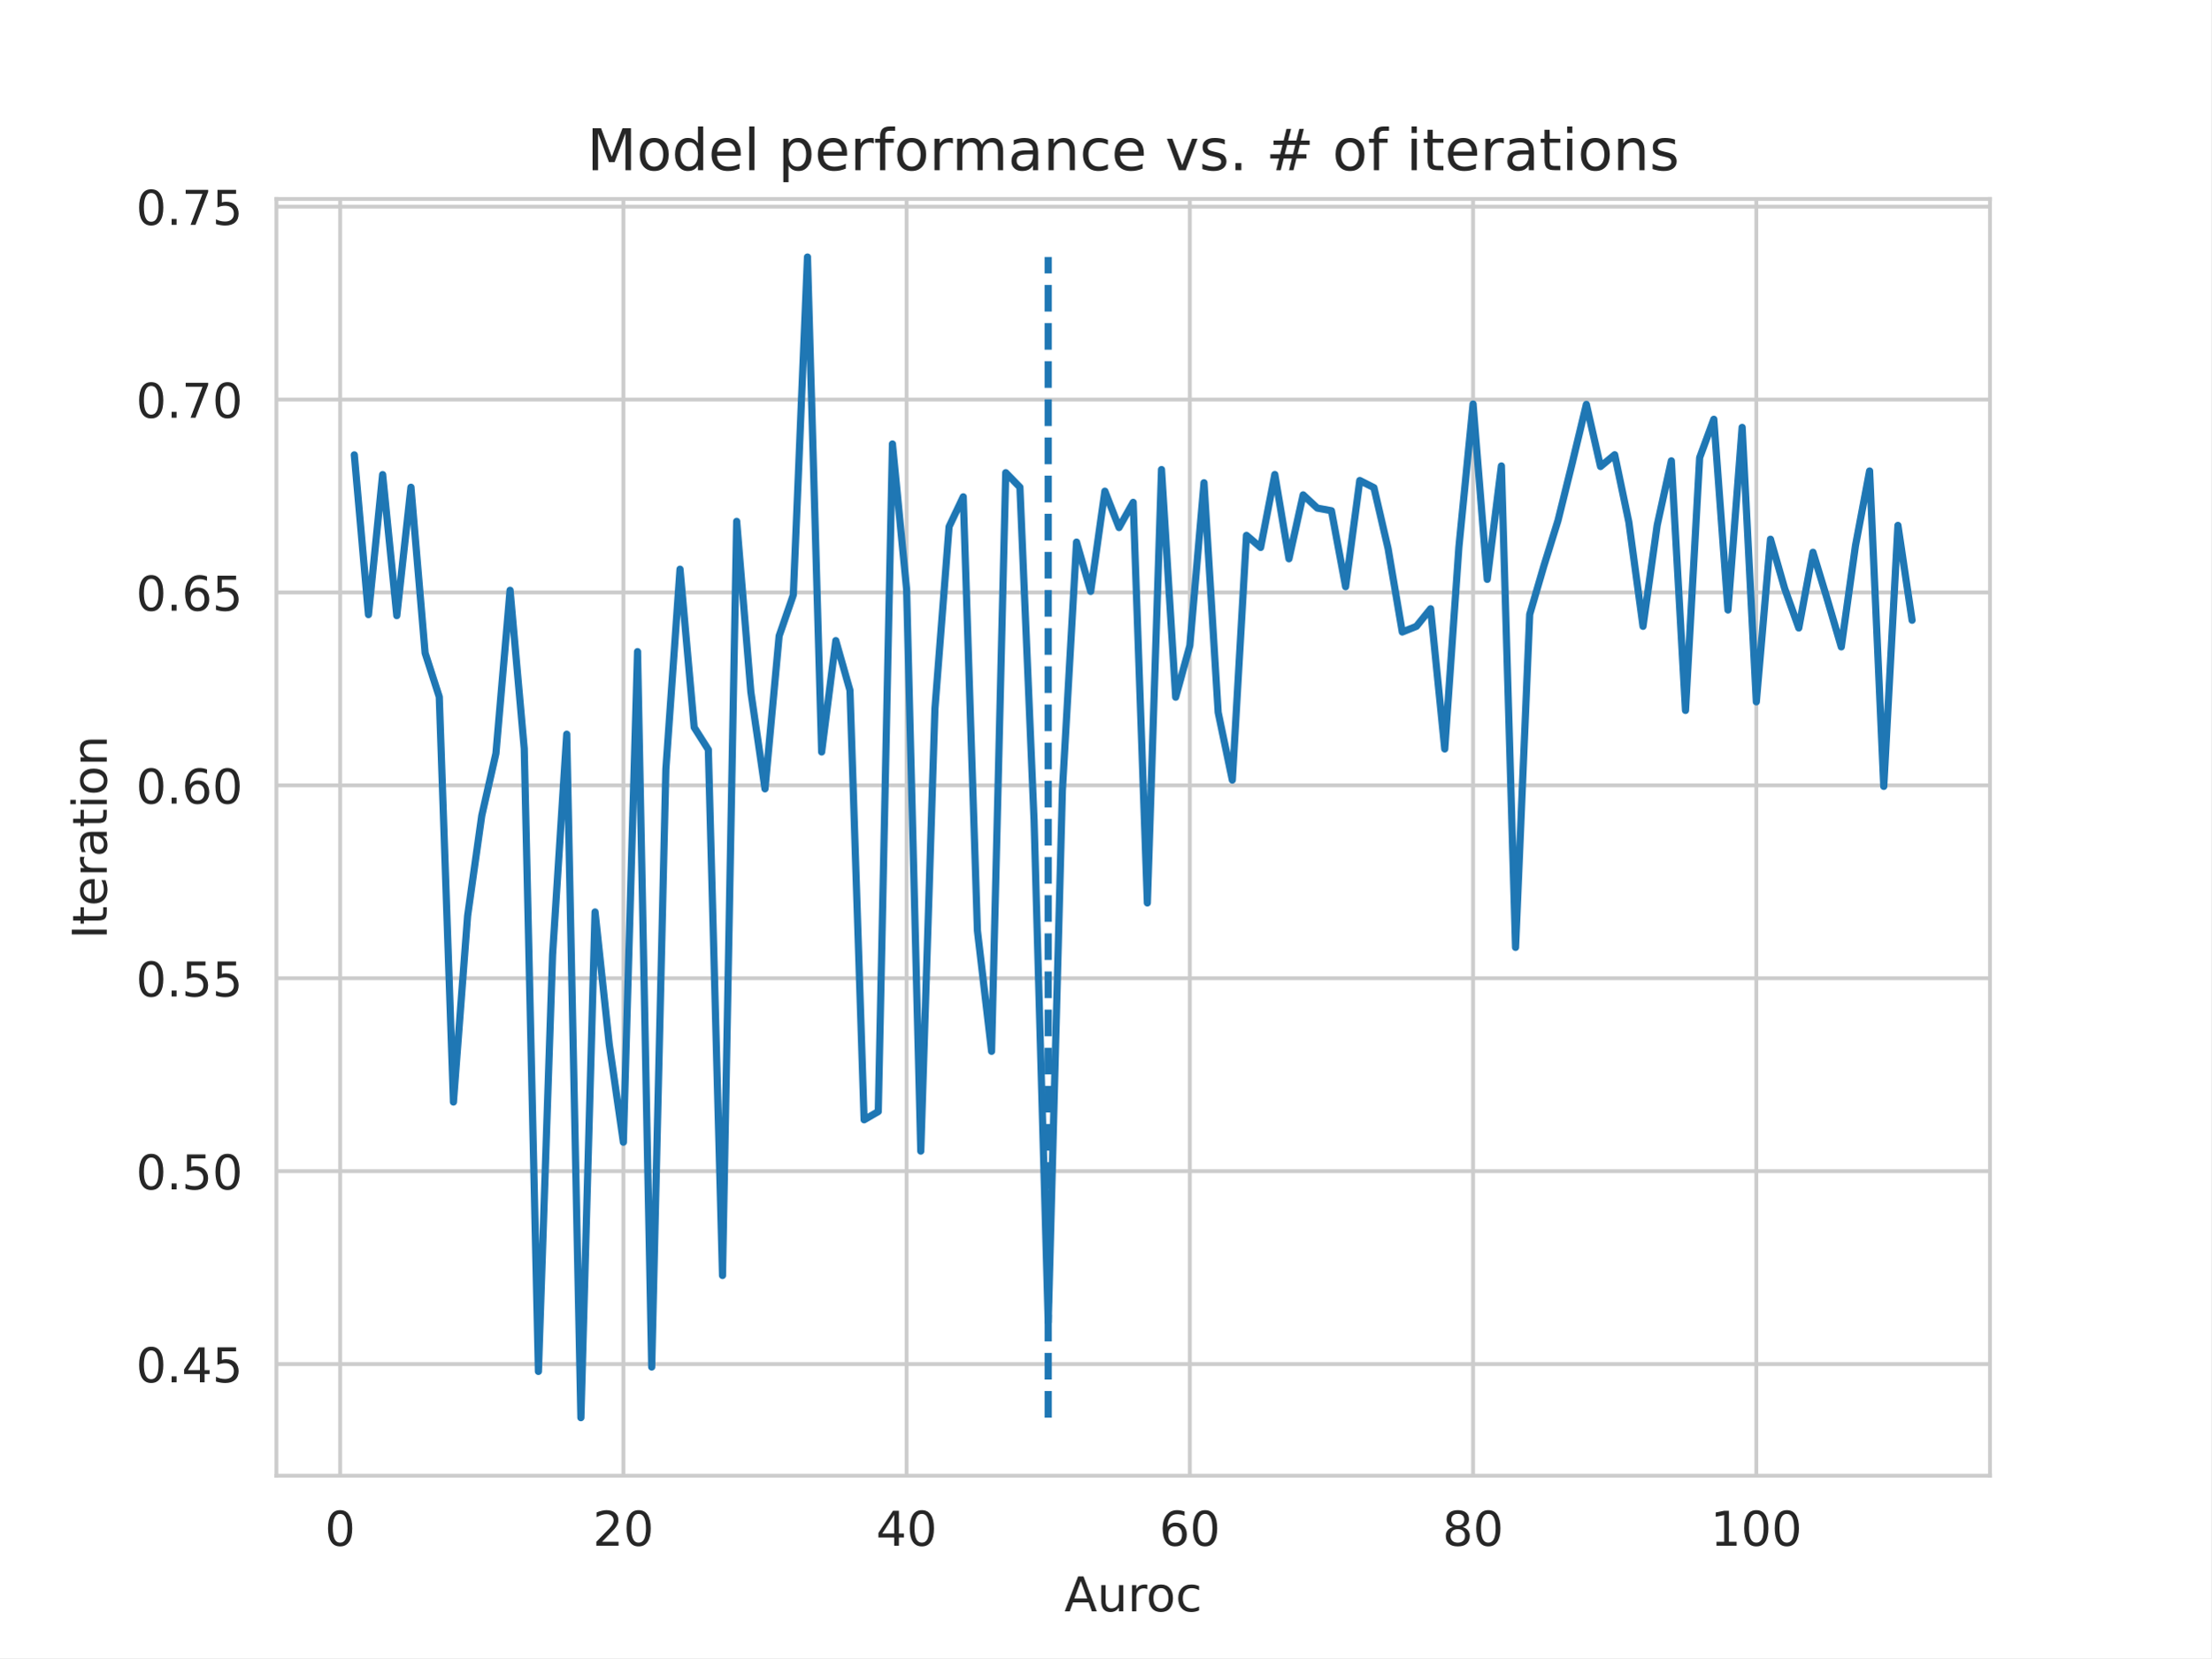
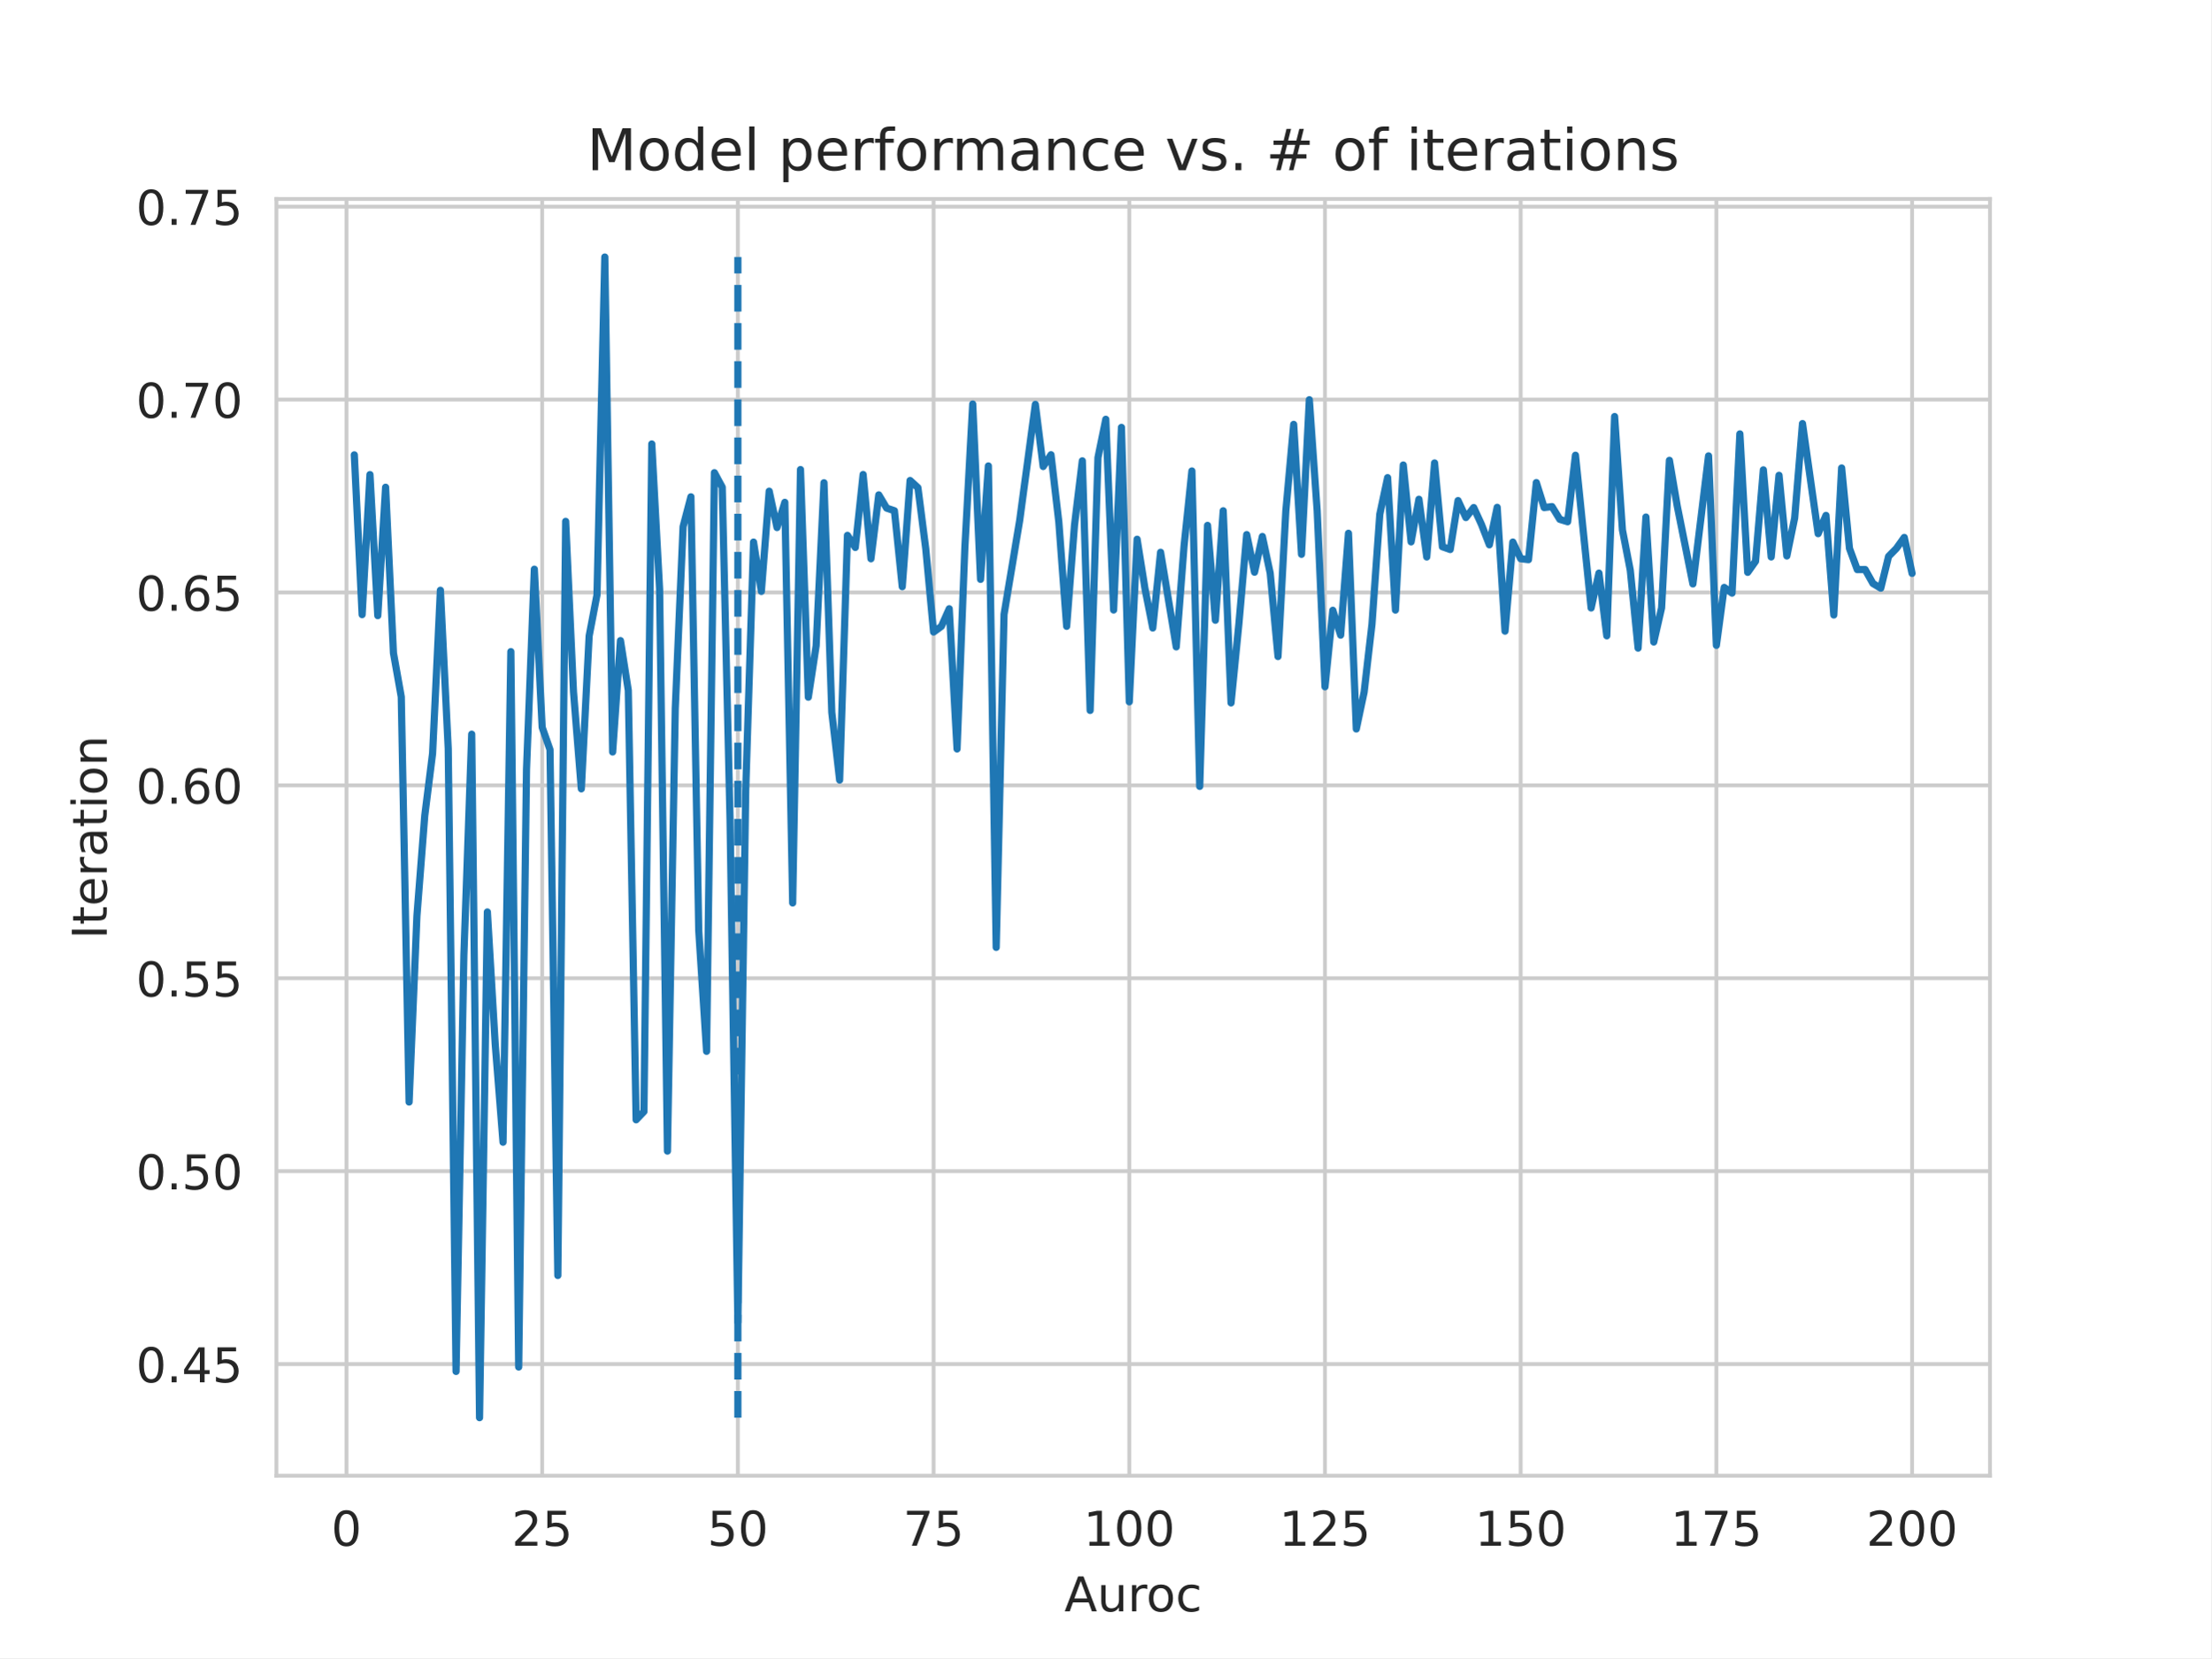
<svg xmlns="http://www.w3.org/2000/svg" xmlns:xlink="http://www.w3.org/1999/xlink" height="345.6pt" version="1.1" viewBox="0 0 460.8 345.6" width="460.8pt">
  <defs>
    <style type="text/css">*{stroke-linecap:butt;stroke-linejoin:round;}</style>
  </defs>
  <g id="figure_1">
    <g id="patch_1">
      <path d="M 0 345.6  L 460.8 345.6  L 460.8 0  L 0 0  z " style="fill:#ffffff;" />
    </g>
    <g id="axes_1">
      <g id="patch_2">
        <path d="M 57.6 307.584  L 414.72 307.584  L 414.72 41.472  L 57.6 41.472  z " style="fill:#ffffff;" />
      </g>
      <g id="matplotlib.axis_1">
        <g id="xtick_1">
          <g id="line2d_1">
-             <path clip-path="url(#pe23c40d458)" d="M 70.881 307.584  L 70.881 41.472  " style="fill:none;stroke:#cccccc;stroke-linecap:round;stroke-width:0.8;" />
+             <path clip-path="url(#p3c37be7d8b)" d="M 72.201 307.584  L 72.201 41.472  " style="fill:none;stroke:#cccccc;stroke-linecap:round;stroke-width:0.8;" />
          </g>
          <g id="text_1">
-             <g style="fill:#262626;" transform="translate(67.70007 322.1824)scale(0.1 -0.1)">
+             <g style="fill:#262626;" transform="translate(69.02005 322.1824)scale(0.1 -0.1)">
              <defs>
                <path d="M 2034 4250  Q 1547 4250 1301 3770  Q 1056 3291 1056 2328  Q 1056 1369 1301 889  Q 1547 409 2034 409  Q 2525 409 2770 889  Q 3016 1369 3016 2328  Q 3016 3291 2770 3770  Q 2525 4250 2034 4250  z M 2034 4750  Q 2819 4750 3233 4129  Q 3647 3509 3647 2328  Q 3647 1150 3233 529  Q 2819 -91 2034 -91  Q 1250 -91 836 529  Q 422 1150 422 2328  Q 422 3509 836 4129  Q 1250 4750 2034 4750  z " id="DejaVuSans-30" transform="scale(0.015625)" />
              </defs>
              <use xlink:href="#DejaVuSans-30" />
            </g>
          </g>
        </g>
        <g id="xtick_2">
          <g id="line2d_2">
-             <path clip-path="url(#pe23c40d458)" d="M 129.909 307.584  L 129.909 41.472  " style="fill:none;stroke:#cccccc;stroke-linecap:round;stroke-width:0.8;" />
+             <path clip-path="url(#p3c37be7d8b)" d="M 112.987 307.584  L 112.987 41.472  " style="fill:none;stroke:#cccccc;stroke-linecap:round;stroke-width:0.8;" />
          </g>
          <g id="text_2">
-             <g style="fill:#262626;" transform="translate(123.5469 322.1824)scale(0.1 -0.1)">
+             <g style="fill:#262626;" transform="translate(106.6245 322.1824)scale(0.1 -0.1)">
              <defs>
                <path d="M 1228 531  L 3431 531  L 3431 0  L 469 0  L 469 531  Q 828 903 1448 1529  Q 2069 2156 2228 2338  Q 2531 2678 2651 2914  Q 2772 3150 2772 3378  Q 2772 3750 2511 3984  Q 2250 4219 1831 4219  Q 1534 4219 1204 4116  Q 875 4013 500 3803  L 500 4441  Q 881 4594 1212 4672  Q 1544 4750 1819 4750  Q 2544 4750 2975 4387  Q 3406 4025 3406 3419  Q 3406 3131 3298 2873  Q 3191 2616 2906 2266  Q 2828 2175 2409 1742  Q 1991 1309 1228 531  z " id="DejaVuSans-32" transform="scale(0.015625)" />
+                 <path d="M 691 4666  L 3169 4666  L 3169 4134  L 1269 4134  L 1269 2991  Q 1406 3038 1543 3061  Q 1681 3084 1819 3084  Q 2600 3084 3056 2656  Q 3513 2228 3513 1497  Q 3513 744 3044 326  Q 2575 -91 1722 -91  Q 1428 -91 1123 -41  Q 819 9 494 109  L 494 744  Q 775 591 1075 516  Q 1375 441 1709 441  Q 2250 441 2565 725  Q 2881 1009 2881 1497  Q 2881 1984 2565 2268  Q 2250 2553 1709 2553  Q 1456 2553 1204 2497  Q 953 2441 691 2322  L 691 4666  z " id="DejaVuSans-35" transform="scale(0.015625)" />
              </defs>
              <use xlink:href="#DejaVuSans-32" />
-               <use x="63.623" xlink:href="#DejaVuSans-30" />
+               <use x="63.623" xlink:href="#DejaVuSans-35" />
            </g>
          </g>
        </g>
        <g id="xtick_3">
          <g id="line2d_3">
-             <path clip-path="url(#pe23c40d458)" d="M 188.938 307.584  L 188.938 41.472  " style="fill:none;stroke:#cccccc;stroke-linecap:round;stroke-width:0.8;" />
+             <path clip-path="url(#p3c37be7d8b)" d="M 153.773 307.584  L 153.773 41.472  " style="fill:none;stroke:#cccccc;stroke-linecap:round;stroke-width:0.8;" />
          </g>
          <g id="text_3">
-             <g style="fill:#262626;" transform="translate(182.575 322.1824)scale(0.1 -0.1)">
-               <defs>
-                 <path d="M 2419 4116  L 825 1625  L 2419 1625  L 2419 4116  z M 2253 4666  L 3047 4666  L 3047 1625  L 3713 1625  L 3713 1100  L 3047 1100  L 3047 0  L 2419 0  L 2419 1100  L 313 1100  L 313 1709  L 2253 4666  z " id="DejaVuSans-34" transform="scale(0.015625)" />
-               </defs>
-               <use xlink:href="#DejaVuSans-34" />
+             <g style="fill:#262626;" transform="translate(147.4103 322.1824)scale(0.1 -0.1)">
+               <use xlink:href="#DejaVuSans-35" />
              <use x="63.623" xlink:href="#DejaVuSans-30" />
            </g>
          </g>
        </g>
        <g id="xtick_4">
          <g id="line2d_4">
-             <path clip-path="url(#pe23c40d458)" d="M 247.966 307.584  L 247.966 41.472  " style="fill:none;stroke:#cccccc;stroke-linecap:round;stroke-width:0.8;" />
+             <path clip-path="url(#p3c37be7d8b)" d="M 194.559 307.584  L 194.559 41.472  " style="fill:none;stroke:#cccccc;stroke-linecap:round;stroke-width:0.8;" />
          </g>
          <g id="text_4">
-             <g style="fill:#262626;" transform="translate(241.6031 322.1824)scale(0.1 -0.1)">
-               <defs>
-                 <path d="M 2113 2584  Q 1688 2584 1439 2293  Q 1191 2003 1191 1497  Q 1191 994 1439 701  Q 1688 409 2113 409  Q 2538 409 2786 701  Q 3034 994 3034 1497  Q 3034 2003 2786 2293  Q 2538 2584 2113 2584  z M 3366 4563  L 3366 3988  Q 3128 4100 2886 4159  Q 2644 4219 2406 4219  Q 1781 4219 1451 3797  Q 1122 3375 1075 2522  Q 1259 2794 1537 2939  Q 1816 3084 2150 3084  Q 2853 3084 3261 2657  Q 3669 2231 3669 1497  Q 3669 778 3244 343  Q 2819 -91 2113 -91  Q 1303 -91 875 529  Q 447 1150 447 2328  Q 447 3434 972 4092  Q 1497 4750 2381 4750  Q 2619 4750 2861 4703  Q 3103 4656 3366 4563  z " id="DejaVuSans-36" transform="scale(0.015625)" />
-               </defs>
-               <use xlink:href="#DejaVuSans-36" />
-               <use x="63.623" xlink:href="#DejaVuSans-30" />
+             <g style="fill:#262626;" transform="translate(188.196 322.1824)scale(0.1 -0.1)">
+               <defs>
+                 <path d="M 525 4666  L 3525 4666  L 3525 4397  L 1831 0  L 1172 0  L 2766 4134  L 525 4134  L 525 4666  z " id="DejaVuSans-37" transform="scale(0.015625)" />
+               </defs>
+               <use xlink:href="#DejaVuSans-37" />
+               <use x="63.623" xlink:href="#DejaVuSans-35" />
            </g>
          </g>
        </g>
        <g id="xtick_5">
          <g id="line2d_5">
-             <path clip-path="url(#pe23c40d458)" d="M 306.994 307.584  L 306.994 41.472  " style="fill:none;stroke:#cccccc;stroke-linecap:round;stroke-width:0.8;" />
+             <path clip-path="url(#p3c37be7d8b)" d="M 235.344 307.584  L 235.344 41.472  " style="fill:none;stroke:#cccccc;stroke-linecap:round;stroke-width:0.8;" />
          </g>
          <g id="text_5">
-             <g style="fill:#262626;" transform="translate(300.6312 322.1824)scale(0.1 -0.1)">
-               <defs>
-                 <path d="M 2034 2216  Q 1584 2216 1326 1975  Q 1069 1734 1069 1313  Q 1069 891 1326 650  Q 1584 409 2034 409  Q 2484 409 2743 651  Q 3003 894 3003 1313  Q 3003 1734 2745 1975  Q 2488 2216 2034 2216  z M 1403 2484  Q 997 2584 770 2862  Q 544 3141 544 3541  Q 544 4100 942 4425  Q 1341 4750 2034 4750  Q 2731 4750 3128 4425  Q 3525 4100 3525 3541  Q 3525 3141 3298 2862  Q 3072 2584 2669 2484  Q 3125 2378 3379 2068  Q 3634 1759 3634 1313  Q 3634 634 3220 271  Q 2806 -91 2034 -91  Q 1263 -91 848 271  Q 434 634 434 1313  Q 434 1759 690 2068  Q 947 2378 1403 2484  z M 1172 3481  Q 1172 3119 1398 2916  Q 1625 2713 2034 2713  Q 2441 2713 2670 2916  Q 2900 3119 2900 3481  Q 2900 3844 2670 4047  Q 2441 4250 2034 4250  Q 1625 4250 1398 4047  Q 1172 3844 1172 3481  z " id="DejaVuSans-38" transform="scale(0.015625)" />
-               </defs>
-               <use xlink:href="#DejaVuSans-38" />
-               <use x="63.623" xlink:href="#DejaVuSans-30" />
-             </g>
-           </g>
-         </g>
-         <g id="xtick_6">
-           <g id="line2d_6">
-             <path clip-path="url(#pe23c40d458)" d="M 366.022 307.584  L 366.022 41.472  " style="fill:none;stroke:#cccccc;stroke-linecap:round;stroke-width:0.8;" />
-           </g>
-           <g id="text_6">
-             <g style="fill:#262626;" transform="translate(356.4781 322.1824)scale(0.1 -0.1)">
+             <g style="fill:#262626;" transform="translate(225.8005 322.1824)scale(0.1 -0.1)">
              <defs>
                <path d="M 794 531  L 1825 531  L 1825 4091  L 703 3866  L 703 4441  L 1819 4666  L 2450 4666  L 2450 531  L 3481 531  L 3481 0  L 794 0  L 794 531  z " id="DejaVuSans-31" transform="scale(0.015625)" />
              </defs>
              <use xlink:href="#DejaVuSans-31" />
              <use x="63.623" xlink:href="#DejaVuSans-30" />
              <use x="127.246" xlink:href="#DejaVuSans-30" />
            </g>
          </g>
        </g>
-         <g id="text_7">
+         <g id="xtick_6">
+           <g id="line2d_6">
+             <path clip-path="url(#p3c37be7d8b)" d="M 276.13 307.584  L 276.13 41.472  " style="fill:none;stroke:#cccccc;stroke-linecap:round;stroke-width:0.8;" />
+           </g>
+           <g id="text_6">
+             <g style="fill:#262626;" transform="translate(266.5863 322.1824)scale(0.1 -0.1)">
+               <use xlink:href="#DejaVuSans-31" />
+               <use x="63.623" xlink:href="#DejaVuSans-32" />
+               <use x="127.246" xlink:href="#DejaVuSans-35" />
+             </g>
+           </g>
+         </g>
+         <g id="xtick_7">
+           <g id="line2d_7">
+             <path clip-path="url(#p3c37be7d8b)" d="M 316.916 307.584  L 316.916 41.472  " style="fill:none;stroke:#cccccc;stroke-linecap:round;stroke-width:0.8;" />
+           </g>
+           <g id="text_7">
+             <g style="fill:#262626;" transform="translate(307.372 322.1824)scale(0.1 -0.1)">
+               <use xlink:href="#DejaVuSans-31" />
+               <use x="63.623" xlink:href="#DejaVuSans-35" />
+               <use x="127.246" xlink:href="#DejaVuSans-30" />
+             </g>
+           </g>
+         </g>
+         <g id="xtick_8">
+           <g id="line2d_8">
+             <path clip-path="url(#p3c37be7d8b)" d="M 357.702 307.584  L 357.702 41.472  " style="fill:none;stroke:#cccccc;stroke-linecap:round;stroke-width:0.8;" />
+           </g>
+           <g id="text_8">
+             <g style="fill:#262626;" transform="translate(348.1578 322.1824)scale(0.1 -0.1)">
+               <use xlink:href="#DejaVuSans-31" />
+               <use x="63.623" xlink:href="#DejaVuSans-37" />
+               <use x="127.246" xlink:href="#DejaVuSans-35" />
+             </g>
+           </g>
+         </g>
+         <g id="xtick_9">
+           <g id="line2d_9">
+             <path clip-path="url(#p3c37be7d8b)" d="M 398.487 307.584  L 398.487 41.472  " style="fill:none;stroke:#cccccc;stroke-linecap:round;stroke-width:0.8;" />
+           </g>
+           <g id="text_9">
+             <g style="fill:#262626;" transform="translate(388.9435 322.1824)scale(0.1 -0.1)">
+               <use xlink:href="#DejaVuSans-32" />
+               <use x="63.623" xlink:href="#DejaVuSans-30" />
+               <use x="127.246" xlink:href="#DejaVuSans-30" />
+             </g>
+           </g>
+         </g>
+         <g id="text_10">
          <g style="fill:#262626;" transform="translate(221.8194 335.8606)scale(0.1 -0.1)">
            <defs>
              <path d="M 2188 4044  L 1331 1722  L 3047 1722  L 2188 4044  z M 1831 4666  L 2547 4666  L 4325 0  L 3669 0  L 3244 1197  L 1141 1197  L 716 0  L 50 0  L 1831 4666  z " id="DejaVuSans-41" transform="scale(0.015625)" />
              <path d="M 544 1381  L 544 3500  L 1119 3500  L 1119 1403  Q 1119 906 1312 657  Q 1506 409 1894 409  Q 2359 409 2629 706  Q 2900 1003 2900 1516  L 2900 3500  L 3475 3500  L 3475 0  L 2900 0  L 2900 538  Q 2691 219 2414 64  Q 2138 -91 1772 -91  Q 1169 -91 856 284  Q 544 659 544 1381  z M 1991 3584  L 1991 3584  z " id="DejaVuSans-75" transform="scale(0.015625)" />
              <path d="M 2631 2963  Q 2534 3019 2420 3045  Q 2306 3072 2169 3072  Q 1681 3072 1420 2755  Q 1159 2438 1159 1844  L 1159 0  L 581 0  L 581 3500  L 1159 3500  L 1159 2956  Q 1341 3275 1631 3429  Q 1922 3584 2338 3584  Q 2397 3584 2469 3576  Q 2541 3569 2628 3553  L 2631 2963  z " id="DejaVuSans-72" transform="scale(0.015625)" />
              <path d="M 1959 3097  Q 1497 3097 1228 2736  Q 959 2375 959 1747  Q 959 1119 1226 758  Q 1494 397 1959 397  Q 2419 397 2687 759  Q 2956 1122 2956 1747  Q 2956 2369 2687 2733  Q 2419 3097 1959 3097  z M 1959 3584  Q 2709 3584 3137 3096  Q 3566 2609 3566 1747  Q 3566 888 3137 398  Q 2709 -91 1959 -91  Q 1206 -91 779 398  Q 353 888 353 1747  Q 353 2609 779 3096  Q 1206 3584 1959 3584  z " id="DejaVuSans-6f" transform="scale(0.015625)" />
              <path d="M 3122 3366  L 3122 2828  Q 2878 2963 2633 3030  Q 2388 3097 2138 3097  Q 1578 3097 1268 2742  Q 959 2388 959 1747  Q 959 1106 1268 751  Q 1578 397 2138 397  Q 2388 397 2633 464  Q 2878 531 3122 666  L 3122 134  Q 2881 22 2623 -34  Q 2366 -91 2075 -91  Q 1284 -91 818 406  Q 353 903 353 1747  Q 353 2603 823 3093  Q 1294 3584 2113 3584  Q 2378 3584 2631 3529  Q 2884 3475 3122 3366  z " id="DejaVuSans-63" transform="scale(0.015625)" />
            </defs>
            <use xlink:href="#DejaVuSans-41" />
            <use x="68.408" xlink:href="#DejaVuSans-75" />
            <use x="131.787" xlink:href="#DejaVuSans-72" />
            <use x="170.65" xlink:href="#DejaVuSans-6f" />
            <use x="231.832" xlink:href="#DejaVuSans-63" />
          </g>
        </g>
      </g>
      <g id="matplotlib.axis_2">
        <g id="ytick_1">
-           <g id="line2d_7">
-             <path clip-path="url(#pe23c40d458)" d="M 57.6 284.32  L 414.72 284.32  " style="fill:none;stroke:#cccccc;stroke-linecap:round;stroke-width:0.8;" />
-           </g>
-           <g id="text_8">
+           <g id="line2d_10">
+             <path clip-path="url(#p3c37be7d8b)" d="M 57.6 284.32  L 414.72 284.32  " style="fill:none;stroke:#cccccc;stroke-linecap:round;stroke-width:0.8;" />
+           </g>
+           <g id="text_11">
            <g style="fill:#262626;" transform="translate(28.33438 288.1191)scale(0.1 -0.1)">
              <defs>
                <path d="M 684 794  L 1344 794  L 1344 0  L 684 0  L 684 794  z " id="DejaVuSans-2e" transform="scale(0.015625)" />
-                 <path d="M 691 4666  L 3169 4666  L 3169 4134  L 1269 4134  L 1269 2991  Q 1406 3038 1543 3061  Q 1681 3084 1819 3084  Q 2600 3084 3056 2656  Q 3513 2228 3513 1497  Q 3513 744 3044 326  Q 2575 -91 1722 -91  Q 1428 -91 1123 -41  Q 819 9 494 109  L 494 744  Q 775 591 1075 516  Q 1375 441 1709 441  Q 2250 441 2565 725  Q 2881 1009 2881 1497  Q 2881 1984 2565 2268  Q 2250 2553 1709 2553  Q 1456 2553 1204 2497  Q 953 2441 691 2322  L 691 4666  z " id="DejaVuSans-35" transform="scale(0.015625)" />
+                 <path d="M 2419 4116  L 825 1625  L 2419 1625  L 2419 4116  z M 2253 4666  L 3047 4666  L 3047 1625  L 3713 1625  L 3713 1100  L 3047 1100  L 3047 0  L 2419 0  L 2419 1100  L 313 1100  L 313 1709  L 2253 4666  z " id="DejaVuSans-34" transform="scale(0.015625)" />
              </defs>
              <use xlink:href="#DejaVuSans-30" />
              <use x="63.623" xlink:href="#DejaVuSans-2e" />
              <use x="95.41" xlink:href="#DejaVuSans-34" />
              <use x="159.033" xlink:href="#DejaVuSans-35" />
            </g>
          </g>
        </g>
        <g id="ytick_2">
-           <g id="line2d_8">
-             <path clip-path="url(#pe23c40d458)" d="M 57.6 244.111  L 414.72 244.111  " style="fill:none;stroke:#cccccc;stroke-linecap:round;stroke-width:0.8;" />
-           </g>
-           <g id="text_9">
+           <g id="line2d_11">
+             <path clip-path="url(#p3c37be7d8b)" d="M 57.6 244.111  L 414.72 244.111  " style="fill:none;stroke:#cccccc;stroke-linecap:round;stroke-width:0.8;" />
+           </g>
+           <g id="text_12">
            <g style="fill:#262626;" transform="translate(28.33438 247.9098)scale(0.1 -0.1)">
              <use xlink:href="#DejaVuSans-30" />
              <use x="63.623" xlink:href="#DejaVuSans-2e" />
              <use x="95.41" xlink:href="#DejaVuSans-35" />
              <use x="159.033" xlink:href="#DejaVuSans-30" />
            </g>
          </g>
        </g>
        <g id="ytick_3">
-           <g id="line2d_9">
-             <path clip-path="url(#pe23c40d458)" d="M 57.6 203.901  L 414.72 203.901  " style="fill:none;stroke:#cccccc;stroke-linecap:round;stroke-width:0.8;" />
-           </g>
-           <g id="text_10">
+           <g id="line2d_12">
+             <path clip-path="url(#p3c37be7d8b)" d="M 57.6 203.901  L 414.72 203.901  " style="fill:none;stroke:#cccccc;stroke-linecap:round;stroke-width:0.8;" />
+           </g>
+           <g id="text_13">
            <g style="fill:#262626;" transform="translate(28.33438 207.7005)scale(0.1 -0.1)">
              <use xlink:href="#DejaVuSans-30" />
              <use x="63.623" xlink:href="#DejaVuSans-2e" />
              <use x="95.41" xlink:href="#DejaVuSans-35" />
              <use x="159.033" xlink:href="#DejaVuSans-35" />
            </g>
          </g>
        </g>
        <g id="ytick_4">
-           <g id="line2d_10">
-             <path clip-path="url(#pe23c40d458)" d="M 57.6 163.692  L 414.72 163.692  " style="fill:none;stroke:#cccccc;stroke-linecap:round;stroke-width:0.8;" />
-           </g>
-           <g id="text_11">
+           <g id="line2d_13">
+             <path clip-path="url(#p3c37be7d8b)" d="M 57.6 163.692  L 414.72 163.692  " style="fill:none;stroke:#cccccc;stroke-linecap:round;stroke-width:0.8;" />
+           </g>
+           <g id="text_14">
            <g style="fill:#262626;" transform="translate(28.33438 167.4912)scale(0.1 -0.1)">
+               <defs>
+                 <path d="M 2113 2584  Q 1688 2584 1439 2293  Q 1191 2003 1191 1497  Q 1191 994 1439 701  Q 1688 409 2113 409  Q 2538 409 2786 701  Q 3034 994 3034 1497  Q 3034 2003 2786 2293  Q 2538 2584 2113 2584  z M 3366 4563  L 3366 3988  Q 3128 4100 2886 4159  Q 2644 4219 2406 4219  Q 1781 4219 1451 3797  Q 1122 3375 1075 2522  Q 1259 2794 1537 2939  Q 1816 3084 2150 3084  Q 2853 3084 3261 2657  Q 3669 2231 3669 1497  Q 3669 778 3244 343  Q 2819 -91 2113 -91  Q 1303 -91 875 529  Q 447 1150 447 2328  Q 447 3434 972 4092  Q 1497 4750 2381 4750  Q 2619 4750 2861 4703  Q 3103 4656 3366 4563  z " id="DejaVuSans-36" transform="scale(0.015625)" />
+               </defs>
              <use xlink:href="#DejaVuSans-30" />
              <use x="63.623" xlink:href="#DejaVuSans-2e" />
              <use x="95.41" xlink:href="#DejaVuSans-36" />
              <use x="159.033" xlink:href="#DejaVuSans-30" />
            </g>
          </g>
        </g>
        <g id="ytick_5">
-           <g id="line2d_11">
-             <path clip-path="url(#pe23c40d458)" d="M 57.6 123.483  L 414.72 123.483  " style="fill:none;stroke:#cccccc;stroke-linecap:round;stroke-width:0.8;" />
-           </g>
-           <g id="text_12">
+           <g id="line2d_14">
+             <path clip-path="url(#p3c37be7d8b)" d="M 57.6 123.483  L 414.72 123.483  " style="fill:none;stroke:#cccccc;stroke-linecap:round;stroke-width:0.8;" />
+           </g>
+           <g id="text_15">
            <g style="fill:#262626;" transform="translate(28.33438 127.2819)scale(0.1 -0.1)">
              <use xlink:href="#DejaVuSans-30" />
              <use x="63.623" xlink:href="#DejaVuSans-2e" />
              <use x="95.41" xlink:href="#DejaVuSans-36" />
              <use x="159.033" xlink:href="#DejaVuSans-35" />
            </g>
          </g>
        </g>
        <g id="ytick_6">
-           <g id="line2d_12">
-             <path clip-path="url(#pe23c40d458)" d="M 57.6 83.273  L 414.72 83.273  " style="fill:none;stroke:#cccccc;stroke-linecap:round;stroke-width:0.8;" />
-           </g>
-           <g id="text_13">
+           <g id="line2d_15">
+             <path clip-path="url(#p3c37be7d8b)" d="M 57.6 83.273  L 414.72 83.273  " style="fill:none;stroke:#cccccc;stroke-linecap:round;stroke-width:0.8;" />
+           </g>
+           <g id="text_16">
            <g style="fill:#262626;" transform="translate(28.33438 87.07259)scale(0.1 -0.1)">
-               <defs>
-                 <path d="M 525 4666  L 3525 4666  L 3525 4397  L 1831 0  L 1172 0  L 2766 4134  L 525 4134  L 525 4666  z " id="DejaVuSans-37" transform="scale(0.015625)" />
-               </defs>
              <use xlink:href="#DejaVuSans-30" />
              <use x="63.623" xlink:href="#DejaVuSans-2e" />
              <use x="95.41" xlink:href="#DejaVuSans-37" />
              <use x="159.033" xlink:href="#DejaVuSans-30" />
            </g>
          </g>
        </g>
        <g id="ytick_7">
-           <g id="line2d_13">
-             <path clip-path="url(#pe23c40d458)" d="M 57.6 43.064  L 414.72 43.064  " style="fill:none;stroke:#cccccc;stroke-linecap:round;stroke-width:0.8;" />
-           </g>
-           <g id="text_14">
+           <g id="line2d_16">
+             <path clip-path="url(#p3c37be7d8b)" d="M 57.6 43.064  L 414.72 43.064  " style="fill:none;stroke:#cccccc;stroke-linecap:round;stroke-width:0.8;" />
+           </g>
+           <g id="text_17">
            <g style="fill:#262626;" transform="translate(28.33438 46.86329)scale(0.1 -0.1)">
              <use xlink:href="#DejaVuSans-30" />
              <use x="63.623" xlink:href="#DejaVuSans-2e" />
              <use x="95.41" xlink:href="#DejaVuSans-37" />
              <use x="159.033" xlink:href="#DejaVuSans-35" />
            </g>
          </g>
        </g>
-         <g id="text_15">
+         <g id="text_18">
          <g style="fill:#262626;" transform="translate(22.25469 195.7366)rotate(-90)scale(0.1 -0.1)">
            <defs>
              <path d="M 628 4666  L 1259 4666  L 1259 0  L 628 0  L 628 4666  z " id="DejaVuSans-49" transform="scale(0.015625)" />
              <path d="M 1172 4494  L 1172 3500  L 2356 3500  L 2356 3053  L 1172 3053  L 1172 1153  Q 1172 725 1289 603  Q 1406 481 1766 481  L 2356 481  L 2356 0  L 1766 0  Q 1100 0 847 248  Q 594 497 594 1153  L 594 3053  L 172 3053  L 172 3500  L 594 3500  L 594 4494  L 1172 4494  z " id="DejaVuSans-74" transform="scale(0.015625)" />
              <path d="M 3597 1894  L 3597 1613  L 953 1613  Q 991 1019 1311 708  Q 1631 397 2203 397  Q 2534 397 2845 478  Q 3156 559 3463 722  L 3463 178  Q 3153 47 2828 -22  Q 2503 -91 2169 -91  Q 1331 -91 842 396  Q 353 884 353 1716  Q 353 2575 817 3079  Q 1281 3584 2069 3584  Q 2775 3584 3186 3129  Q 3597 2675 3597 1894  z M 3022 2063  Q 3016 2534 2758 2815  Q 2500 3097 2075 3097  Q 1594 3097 1305 2825  Q 1016 2553 972 2059  L 3022 2063  z " id="DejaVuSans-65" transform="scale(0.015625)" />
              <path d="M 2194 1759  Q 1497 1759 1228 1600  Q 959 1441 959 1056  Q 959 750 1161 570  Q 1363 391 1709 391  Q 2188 391 2477 730  Q 2766 1069 2766 1631  L 2766 1759  L 2194 1759  z M 3341 1997  L 3341 0  L 2766 0  L 2766 531  Q 2569 213 2275 61  Q 1981 -91 1556 -91  Q 1019 -91 701 211  Q 384 513 384 1019  Q 384 1609 779 1909  Q 1175 2209 1959 2209  L 2766 2209  L 2766 2266  Q 2766 2663 2505 2880  Q 2244 3097 1772 3097  Q 1472 3097 1187 3025  Q 903 2953 641 2809  L 641 3341  Q 956 3463 1253 3523  Q 1550 3584 1831 3584  Q 2591 3584 2966 3190  Q 3341 2797 3341 1997  z " id="DejaVuSans-61" transform="scale(0.015625)" />
              <path d="M 603 3500  L 1178 3500  L 1178 0  L 603 0  L 603 3500  z M 603 4863  L 1178 4863  L 1178 4134  L 603 4134  L 603 4863  z " id="DejaVuSans-69" transform="scale(0.015625)" />
              <path d="M 3513 2113  L 3513 0  L 2938 0  L 2938 2094  Q 2938 2591 2744 2837  Q 2550 3084 2163 3084  Q 1697 3084 1428 2787  Q 1159 2491 1159 1978  L 1159 0  L 581 0  L 581 3500  L 1159 3500  L 1159 2956  Q 1366 3272 1645 3428  Q 1925 3584 2291 3584  Q 2894 3584 3203 3211  Q 3513 2838 3513 2113  z " id="DejaVuSans-6e" transform="scale(0.015625)" />
            </defs>
            <use xlink:href="#DejaVuSans-49" />
            <use x="29.492" xlink:href="#DejaVuSans-74" />
            <use x="68.701" xlink:href="#DejaVuSans-65" />
            <use x="130.225" xlink:href="#DejaVuSans-72" />
            <use x="171.338" xlink:href="#DejaVuSans-61" />
            <use x="232.617" xlink:href="#DejaVuSans-74" />
            <use x="271.826" xlink:href="#DejaVuSans-69" />
            <use x="299.609" xlink:href="#DejaVuSans-6f" />
            <use x="360.791" xlink:href="#DejaVuSans-6e" />
          </g>
        </g>
      </g>
      <g id="LineCollection_1">
-         <path clip-path="url(#pe23c40d458)" d="M 218.452 295.488  L 218.452 53.568  " style="fill:none;stroke:#1f77b4;stroke-dasharray:5.55,2.4;stroke-dashoffset:0;stroke-width:1.5;" />
-       </g>
-       <g id="line2d_14">
-         <path clip-path="url(#pe23c40d458)" d="M 73.833 94.806  L 76.784 128.104  L 79.736 98.912  L 82.687 128.317  L 85.638 101.555  L 88.59 136.103  L 91.541 145.25  L 94.493 229.698  L 97.444 190.899  L 100.395 170.003  L 103.347 157.038  L 106.298 123.026  L 109.25 156.045  L 112.201 285.851  L 115.152 199.02  L 118.104 153.022  L 121.055 295.488  L 124.007 190.079  L 126.958 217.603  L 129.909 238.072  L 132.861 135.814  L 135.812 284.932  L 138.764 160.312  L 141.715 118.635  L 144.666 151.601  L 147.618 156.251  L 150.569 265.855  L 153.521 108.659  L 156.472 144.188  L 159.423 164.411  L 162.375 132.542  L 165.326 124.001  L 168.278 53.568  L 171.229 156.734  L 174.18 133.518  L 177.132 143.894  L 180.083 233.398  L 183.035 231.685  L 185.986 92.531  L 188.938 122.856  L 191.889 239.929  L 194.84 147.684  L 197.792 109.769  L 200.743 103.545  L 203.695 193.954  L 206.646 219.129  L 209.597 98.517  L 212.549 101.545  L 215.5 170.915  L 218.452 275.565  L 221.403 164.778  L 224.354 112.983  L 227.306 123.262  L 230.257 102.372  L 233.209 109.958  L 236.16 104.702  L 239.111 188.202  L 242.063 97.865  L 245.014 145.313  L 247.966 134.554  L 250.917 100.616  L 253.868 148.478  L 256.82 162.593  L 259.771 111.576  L 262.723 114.107  L 265.674 98.893  L 268.625 116.461  L 271.577 103.143  L 274.528 105.9  L 277.48 106.451  L 280.431 122.289  L 283.382 100.143  L 286.334 101.642  L 289.285 114.345  L 292.237 131.73  L 295.188 130.546  L 298.14 126.885  L 301.091 156.108  L 304.042 114.021  L 306.994 84.204  L 309.945 120.757  L 312.897 97.111  L 315.848 197.471  L 318.799 128.06  L 321.751 117.947  L 324.702 108.46  L 327.654 96.544  L 330.605 84.278  L 333.556 97.234  L 336.508 94.779  L 339.459 108.824  L 342.411 130.546  L 345.362 109.485  L 348.313 96.046  L 351.265 148.078  L 354.216 95.386  L 357.168 87.385  L 360.119 127.142  L 363.07 89.073  L 366.022 146.283  L 368.973 112.392  L 371.925 122.642  L 374.876 130.889  L 377.827 115.104  L 380.779 124.799  L 383.73 134.832  L 386.682 113.775  L 389.633 98.163  L 392.584 163.912  L 395.536 109.503  L 398.487 129.274  " style="fill:none;stroke:#1f77b4;stroke-linecap:round;stroke-width:1.5;" />
+         <path clip-path="url(#p3c37be7d8b)" d="M 153.773 295.488  L 153.773 53.568  " style="fill:none;stroke:#1f77b4;stroke-dasharray:5.55,2.4;stroke-dashoffset:0;stroke-width:1.5;" />
+       </g>
+       <g id="line2d_17">
+         <path clip-path="url(#p3c37be7d8b)" d="M 73.833 94.806  L 75.464 128.104  L 77.096 98.912  L 78.727 128.317  L 80.358 101.555  L 81.99 136.103  L 83.621 145.25  L 85.253 229.698  L 86.884 190.899  L 88.516 170.003  L 90.147 157.038  L 91.778 123.026  L 93.41 156.045  L 95.041 285.851  L 96.673 199.02  L 98.304 153.022  L 99.936 295.488  L 101.567 190.079  L 103.198 217.603  L 104.83 238.072  L 106.461 135.814  L 108.093 284.932  L 109.724 160.312  L 111.356 118.635  L 112.987 151.601  L 114.618 156.251  L 116.25 265.855  L 117.881 108.659  L 119.513 144.188  L 121.144 164.411  L 122.776 132.542  L 124.407 124.001  L 126.038 53.568  L 127.67 156.734  L 129.301 133.518  L 130.933 143.894  L 132.564 233.398  L 134.196 231.685  L 135.827 92.531  L 137.458 122.856  L 139.09 239.929  L 140.721 147.684  L 142.353 109.769  L 143.984 103.545  L 145.616 193.954  L 147.247 219.129  L 148.879 98.517  L 150.51 101.545  L 152.141 170.915  L 153.773 275.565  L 155.404 164.778  L 157.036 112.983  L 158.667 123.262  L 160.299 102.372  L 161.93 109.958  L 163.561 104.702  L 165.193 188.202  L 166.824 97.865  L 168.456 145.313  L 170.087 134.554  L 171.719 100.616  L 173.35 148.478  L 174.981 162.593  L 176.613 111.576  L 178.244 114.107  L 179.876 98.893  L 181.507 116.461  L 183.139 103.143  L 184.77 105.9  L 186.401 106.451  L 188.033 122.289  L 189.664 100.143  L 191.296 101.642  L 192.927 114.345  L 194.559 131.73  L 196.19 130.546  L 197.821 126.885  L 199.453 156.108  L 201.084 114.021  L 202.716 84.204  L 204.347 120.757  L 205.979 97.111  L 207.61 197.471  L 209.241 128.06  L 212.504 108.46  L 215.767 84.278  L 217.399 97.234  L 219.03 94.779  L 220.661 108.824  L 222.293 130.546  L 223.924 109.485  L 225.556 96.046  L 227.187 148.078  L 228.819 95.386  L 230.45 87.385  L 232.081 127.142  L 233.713 89.073  L 235.344 146.283  L 236.976 112.392  L 238.607 122.642  L 240.239 130.889  L 241.87 115.104  L 245.133 134.832  L 246.764 113.775  L 248.396 98.163  L 250.027 163.912  L 251.659 109.503  L 253.29 129.274  L 254.921 106.455  L 256.553 146.508  L 258.184 130.067  L 259.816 111.419  L 261.447 119.268  L 263.079 111.81  L 264.71 119.452  L 266.341 136.846  L 267.973 106.444  L 269.604 88.451  L 271.236 115.535  L 272.867 83.308  L 274.499 106.435  L 276.13 143.149  L 277.761 127.202  L 279.393 132.38  L 281.024 111.149  L 282.656 151.938  L 284.287 144.251  L 285.919 130.137  L 287.55 107.216  L 289.181 99.552  L 290.813 127.161  L 292.444 96.918  L 294.076 112.944  L 295.707 104.054  L 297.339 116.089  L 298.97 96.493  L 300.601 113.957  L 302.233 114.537  L 303.864 104.336  L 305.496 107.875  L 307.127 105.786  L 308.759 109.349  L 310.39 113.548  L 312.021 105.74  L 313.653 131.552  L 315.284 112.978  L 316.916 116.451  L 318.547 116.647  L 320.179 100.578  L 321.81 105.789  L 323.441 105.587  L 325.073 108.245  L 326.704 108.741  L 328.336 94.882  L 331.599 126.719  L 333.23 119.447  L 334.862 132.519  L 336.493 86.816  L 338.124 110.458  L 339.756 118.842  L 341.387 135.087  L 343.019 107.767  L 344.65 133.815  L 346.282 126.702  L 347.913 95.941  L 349.544 105.471  L 352.807 121.708  L 356.07 95.014  L 357.702 134.505  L 359.333 122.433  L 360.964 123.622  L 362.596 90.433  L 364.227 119.297  L 365.859 116.986  L 367.49 97.929  L 369.122 116.085  L 370.753 99.061  L 372.384 115.88  L 374.016 107.959  L 375.647 88.284  L 378.91 111.235  L 380.542 107.422  L 382.173 128.179  L 383.804 97.533  L 385.436 114.293  L 387.067 118.722  L 388.699 118.704  L 390.33 121.613  L 391.962 122.594  L 393.593 115.961  L 395.224 114.299  L 396.856 112.011  L 398.487 119.506  L 398.487 119.506  " style="fill:none;stroke:#1f77b4;stroke-linecap:round;stroke-width:1.5;" />
      </g>
      <g id="patch_3">
        <path d="M 57.6 307.584  L 57.6 41.472  " style="fill:none;stroke:#cccccc;stroke-linecap:square;stroke-linejoin:miter;stroke-width:0.8;" />
      </g>
      <g id="patch_4">
        <path d="M 414.72 307.584  L 414.72 41.472  " style="fill:none;stroke:#cccccc;stroke-linecap:square;stroke-linejoin:miter;stroke-width:0.8;" />
      </g>
      <g id="patch_5">
        <path d="M 57.6 307.584  L 414.72 307.584  " style="fill:none;stroke:#cccccc;stroke-linecap:square;stroke-linejoin:miter;stroke-width:0.8;" />
      </g>
      <g id="patch_6">
        <path d="M 57.6 41.472  L 414.72 41.472  " style="fill:none;stroke:#cccccc;stroke-linecap:square;stroke-linejoin:miter;stroke-width:0.8;" />
      </g>
-       <g id="text_16">
+       <g id="text_19">
        <g style="fill:#262626;" transform="translate(122.3147 35.472)scale(0.12 -0.12)">
          <defs>
            <path d="M 628 4666  L 1569 4666  L 2759 1491  L 3956 4666  L 4897 4666  L 4897 0  L 4281 0  L 4281 4097  L 3078 897  L 2444 897  L 1241 4097  L 1241 0  L 628 0  L 628 4666  z " id="DejaVuSans-4d" transform="scale(0.015625)" />
            <path d="M 2906 2969  L 2906 4863  L 3481 4863  L 3481 0  L 2906 0  L 2906 525  Q 2725 213 2448 61  Q 2172 -91 1784 -91  Q 1150 -91 751 415  Q 353 922 353 1747  Q 353 2572 751 3078  Q 1150 3584 1784 3584  Q 2172 3584 2448 3432  Q 2725 3281 2906 2969  z M 947 1747  Q 947 1113 1208 752  Q 1469 391 1925 391  Q 2381 391 2643 752  Q 2906 1113 2906 1747  Q 2906 2381 2643 2742  Q 2381 3103 1925 3103  Q 1469 3103 1208 2742  Q 947 2381 947 1747  z " id="DejaVuSans-64" transform="scale(0.015625)" />
            <path d="M 603 4863  L 1178 4863  L 1178 0  L 603 0  L 603 4863  z " id="DejaVuSans-6c" transform="scale(0.015625)" />
            <path id="DejaVuSans-20" transform="scale(0.015625)" />
            <path d="M 1159 525  L 1159 -1331  L 581 -1331  L 581 3500  L 1159 3500  L 1159 2969  Q 1341 3281 1617 3432  Q 1894 3584 2278 3584  Q 2916 3584 3314 3078  Q 3713 2572 3713 1747  Q 3713 922 3314 415  Q 2916 -91 2278 -91  Q 1894 -91 1617 61  Q 1341 213 1159 525  z M 3116 1747  Q 3116 2381 2855 2742  Q 2594 3103 2138 3103  Q 1681 3103 1420 2742  Q 1159 2381 1159 1747  Q 1159 1113 1420 752  Q 1681 391 2138 391  Q 2594 391 2855 752  Q 3116 1113 3116 1747  z " id="DejaVuSans-70" transform="scale(0.015625)" />
            <path d="M 2375 4863  L 2375 4384  L 1825 4384  Q 1516 4384 1395 4259  Q 1275 4134 1275 3809  L 1275 3500  L 2222 3500  L 2222 3053  L 1275 3053  L 1275 0  L 697 0  L 697 3053  L 147 3053  L 147 3500  L 697 3500  L 697 3744  Q 697 4328 969 4595  Q 1241 4863 1831 4863  L 2375 4863  z " id="DejaVuSans-66" transform="scale(0.015625)" />
            <path d="M 3328 2828  Q 3544 3216 3844 3400  Q 4144 3584 4550 3584  Q 5097 3584 5394 3201  Q 5691 2819 5691 2113  L 5691 0  L 5113 0  L 5113 2094  Q 5113 2597 4934 2840  Q 4756 3084 4391 3084  Q 3944 3084 3684 2787  Q 3425 2491 3425 1978  L 3425 0  L 2847 0  L 2847 2094  Q 2847 2600 2669 2842  Q 2491 3084 2119 3084  Q 1678 3084 1418 2786  Q 1159 2488 1159 1978  L 1159 0  L 581 0  L 581 3500  L 1159 3500  L 1159 2956  Q 1356 3278 1631 3431  Q 1906 3584 2284 3584  Q 2666 3584 2933 3390  Q 3200 3197 3328 2828  z " id="DejaVuSans-6d" transform="scale(0.015625)" />
            <path d="M 191 3500  L 800 3500  L 1894 563  L 2988 3500  L 3597 3500  L 2284 0  L 1503 0  L 191 3500  z " id="DejaVuSans-76" transform="scale(0.015625)" />
            <path d="M 2834 3397  L 2834 2853  Q 2591 2978 2328 3040  Q 2066 3103 1784 3103  Q 1356 3103 1142 2972  Q 928 2841 928 2578  Q 928 2378 1081 2264  Q 1234 2150 1697 2047  L 1894 2003  Q 2506 1872 2764 1633  Q 3022 1394 3022 966  Q 3022 478 2636 193  Q 2250 -91 1575 -91  Q 1294 -91 989 -36  Q 684 19 347 128  L 347 722  Q 666 556 975 473  Q 1284 391 1588 391  Q 1994 391 2212 530  Q 2431 669 2431 922  Q 2431 1156 2273 1281  Q 2116 1406 1581 1522  L 1381 1569  Q 847 1681 609 1914  Q 372 2147 372 2553  Q 372 3047 722 3315  Q 1072 3584 1716 3584  Q 2034 3584 2315 3537  Q 2597 3491 2834 3397  z " id="DejaVuSans-73" transform="scale(0.015625)" />
            <path d="M 3272 2816  L 2363 2816  L 2100 1772  L 3016 1772  L 3272 2816  z M 2803 4594  L 2478 3297  L 3391 3297  L 3719 4594  L 4219 4594  L 3897 3297  L 4872 3297  L 4872 2816  L 3775 2816  L 3519 1772  L 4513 1772  L 4513 1294  L 3397 1294  L 3072 0  L 2572 0  L 2894 1294  L 1978 1294  L 1656 0  L 1153 0  L 1478 1294  L 494 1294  L 494 1772  L 1594 1772  L 1856 2816  L 850 2816  L 850 3297  L 1978 3297  L 2297 4594  L 2803 4594  z " id="DejaVuSans-23" transform="scale(0.015625)" />
          </defs>
          <use xlink:href="#DejaVuSans-4d" />
          <use x="86.279" xlink:href="#DejaVuSans-6f" />
          <use x="147.461" xlink:href="#DejaVuSans-64" />
          <use x="210.938" xlink:href="#DejaVuSans-65" />
          <use x="272.461" xlink:href="#DejaVuSans-6c" />
          <use x="300.244" xlink:href="#DejaVuSans-20" />
          <use x="332.031" xlink:href="#DejaVuSans-70" />
          <use x="395.508" xlink:href="#DejaVuSans-65" />
          <use x="457.031" xlink:href="#DejaVuSans-72" />
          <use x="498.145" xlink:href="#DejaVuSans-66" />
          <use x="533.35" xlink:href="#DejaVuSans-6f" />
          <use x="594.531" xlink:href="#DejaVuSans-72" />
          <use x="633.895" xlink:href="#DejaVuSans-6d" />
          <use x="731.307" xlink:href="#DejaVuSans-61" />
          <use x="792.586" xlink:href="#DejaVuSans-6e" />
          <use x="855.965" xlink:href="#DejaVuSans-63" />
          <use x="910.945" xlink:href="#DejaVuSans-65" />
          <use x="972.469" xlink:href="#DejaVuSans-20" />
          <use x="1004.256" xlink:href="#DejaVuSans-76" />
          <use x="1063.436" xlink:href="#DejaVuSans-73" />
          <use x="1115.535" xlink:href="#DejaVuSans-2e" />
          <use x="1147.322" xlink:href="#DejaVuSans-20" />
          <use x="1179.109" xlink:href="#DejaVuSans-23" />
          <use x="1262.898" xlink:href="#DejaVuSans-20" />
          <use x="1294.686" xlink:href="#DejaVuSans-6f" />
          <use x="1355.867" xlink:href="#DejaVuSans-66" />
          <use x="1391.072" xlink:href="#DejaVuSans-20" />
          <use x="1422.859" xlink:href="#DejaVuSans-69" />
          <use x="1450.643" xlink:href="#DejaVuSans-74" />
          <use x="1489.852" xlink:href="#DejaVuSans-65" />
          <use x="1551.375" xlink:href="#DejaVuSans-72" />
          <use x="1592.488" xlink:href="#DejaVuSans-61" />
          <use x="1653.768" xlink:href="#DejaVuSans-74" />
          <use x="1692.977" xlink:href="#DejaVuSans-69" />
          <use x="1720.76" xlink:href="#DejaVuSans-6f" />
          <use x="1781.941" xlink:href="#DejaVuSans-6e" />
          <use x="1845.32" xlink:href="#DejaVuSans-73" />
        </g>
      </g>
    </g>
  </g>
  <defs>
-     <clipPath id="pe23c40d458">
+     <clipPath id="p3c37be7d8b">
      <rect height="266.112" width="357.12" x="57.6" y="41.472" />
    </clipPath>
  </defs>
</svg>
